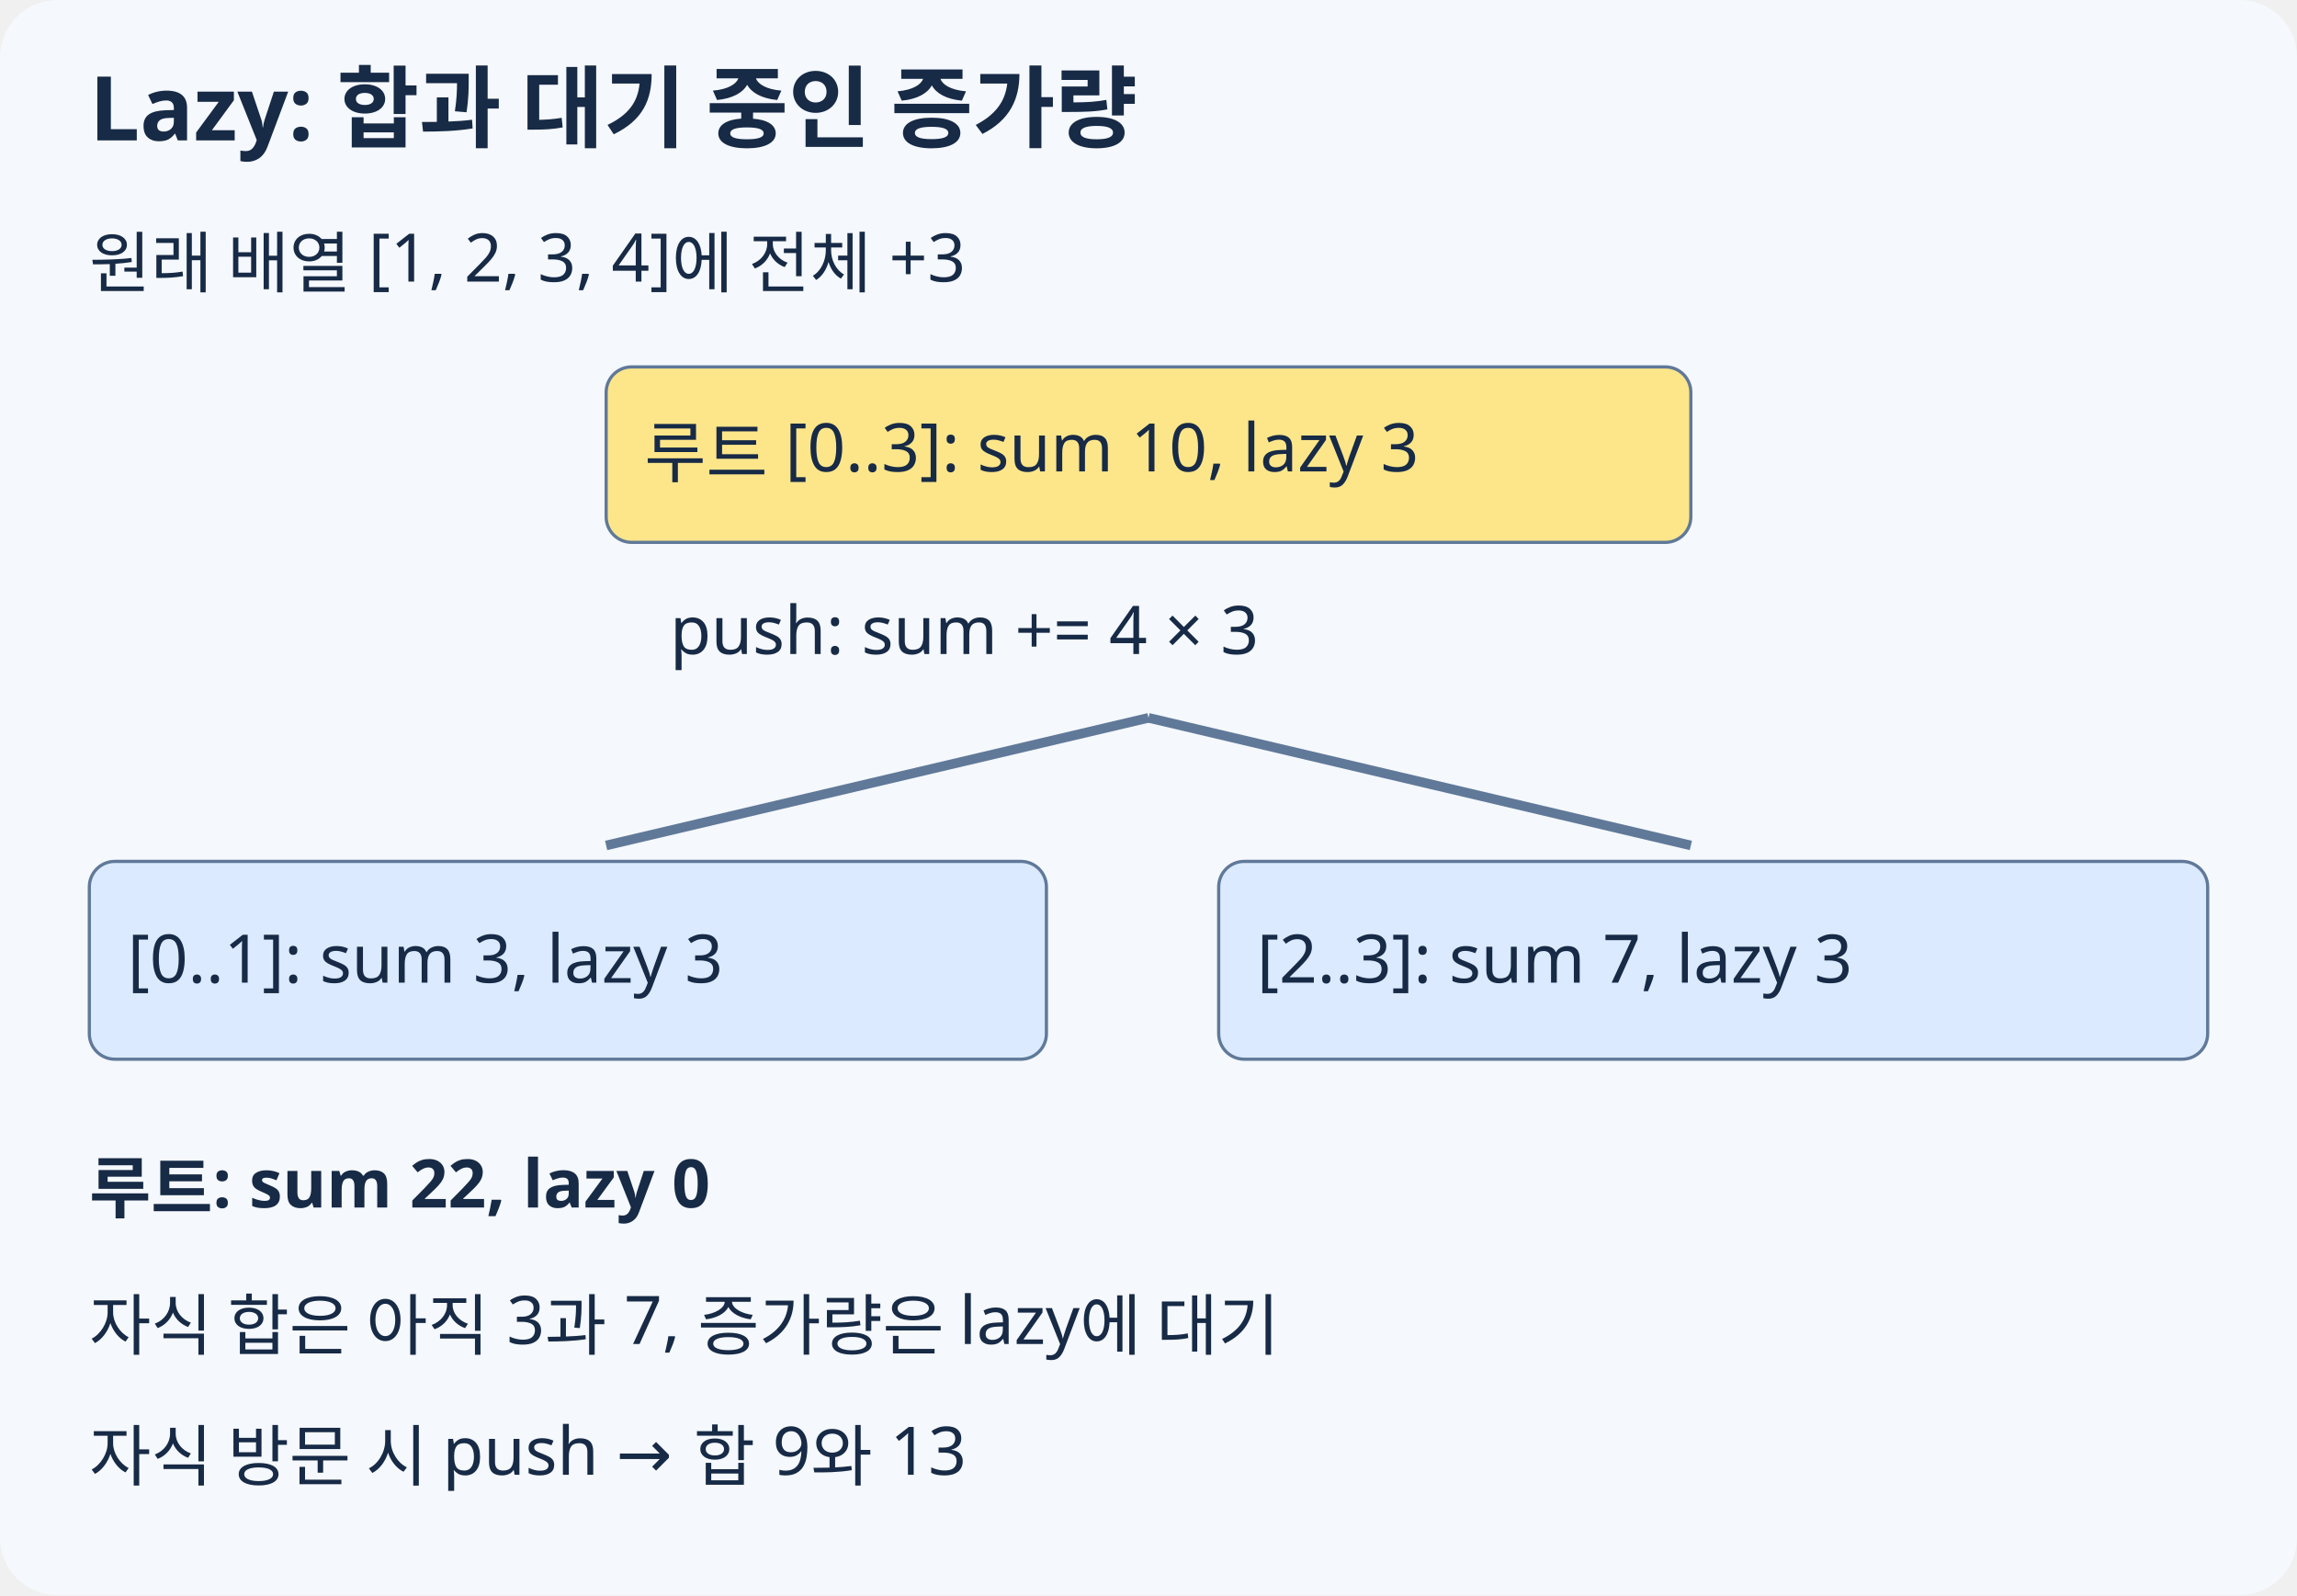
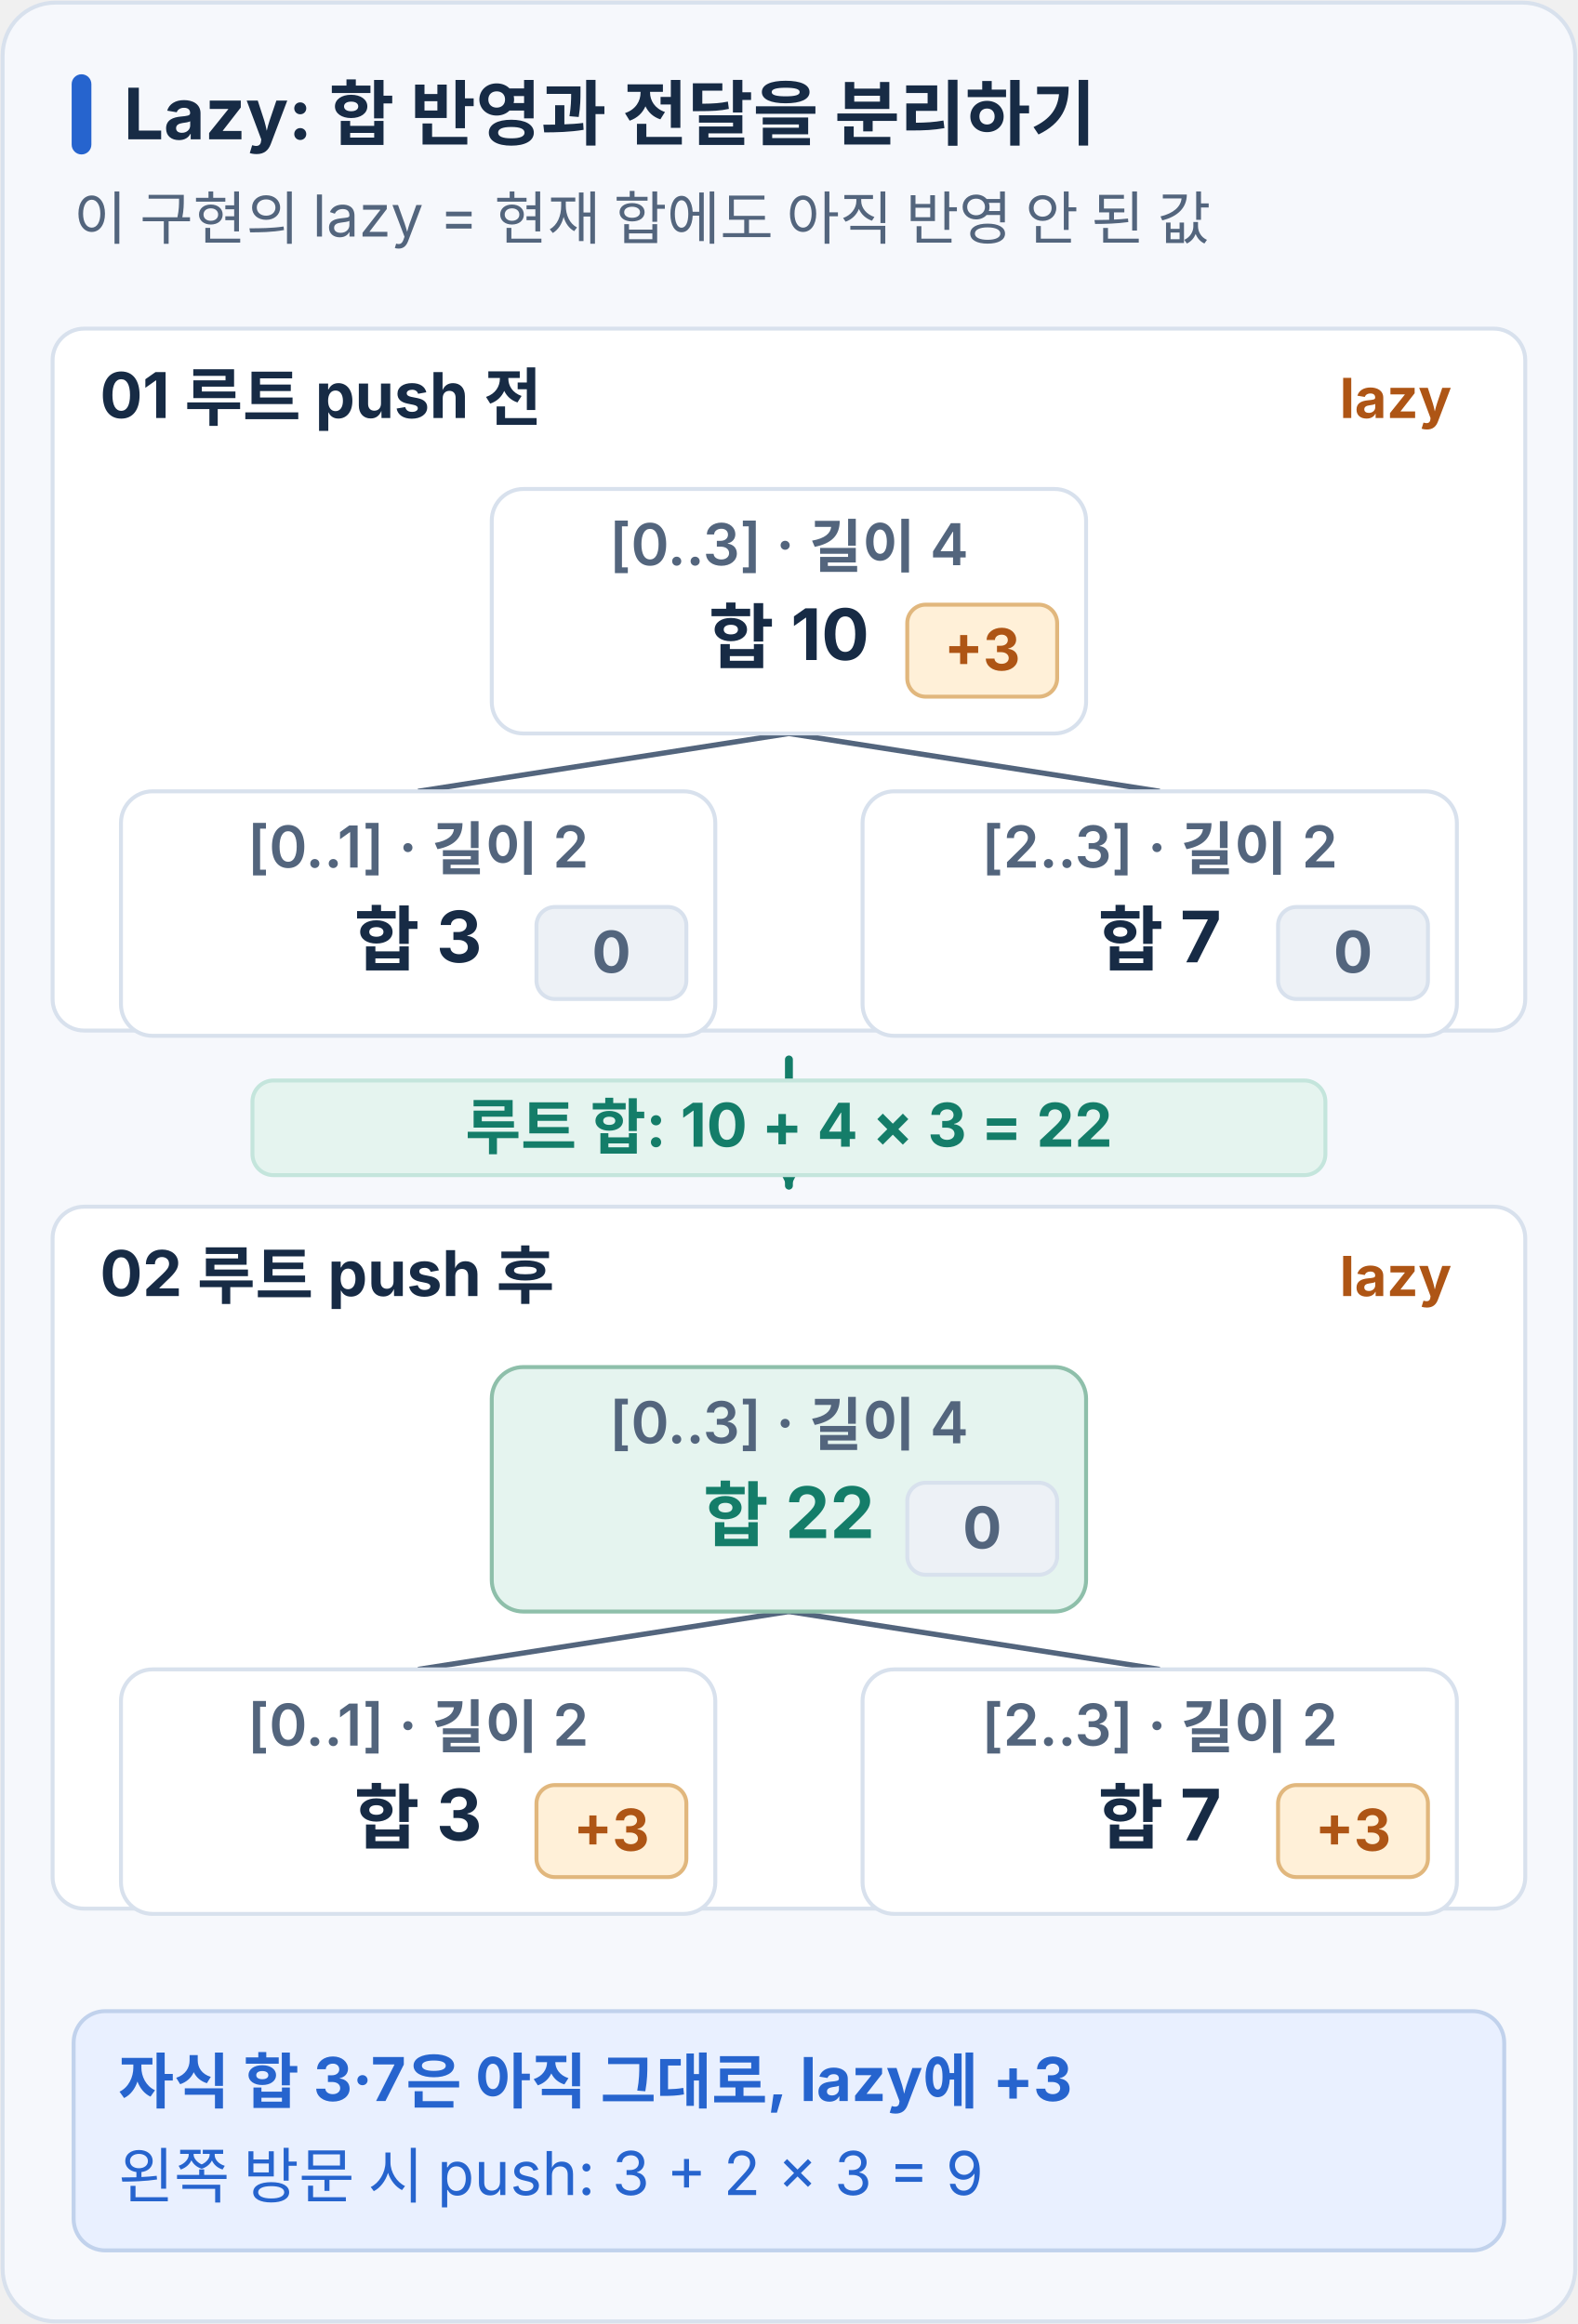
- <svg xmlns="http://www.w3.org/2000/svg" viewBox="0 0 720 500" role="img" aria-labelledby="title desc">
-   <style>text{font-family:system-ui,sans-serif;fill:#172a46;font-size:21px}.small{font-size:18px}.title{font-size:28px;font-weight:700}.strong{font-weight:700}rect,line,path,circle{vector-effect:non-scaling-stroke}</style>
-   <rect width="720" height="500" rx="18" fill="#f5f8fc" />
-   <text x="28" y="44" class="title">Lazy: 합과 대기 중인 증가량</text>
-   <text x="28" y="90" class="">원래 배열 [1, 2, 3, 4]에 전체 +3</text>
-   <rect x="190" y="115" width="340" height="55" rx="8" fill="#fde68a" stroke="#607999" />
-   <text x="202" y="149.5" class="">루트 [0..3]: sum 10, lazy 3</text>
-   <text x="210" y="205" class="">push: sum += 4 × 3</text>
-   <line x1="360" y1="225" x2="190" y2="265" stroke="#607999" stroke-width="3" />
-   <line x1="360" y1="225" x2="530" y2="265" stroke="#607999" stroke-width="3" />
-   <rect x="28" y="270" width="300" height="62" rx="8" fill="#dbeafe" stroke="#607999" />
-   <text x="40" y="308.0" class="">[0..1]: sum 3, lazy 3</text>
-   <rect x="382" y="270" width="310" height="62" rx="8" fill="#dbeafe" stroke="#607999" />
-   <text x="394" y="308.0" class="">[2..3]: sum 7, lazy 3</text>
-   <text x="28" y="380" class="strong">루트: sum 22, lazy 0</text>
-   <text x="28" y="423" class="">자식 합은 아직 3과 7, 증가량은 lazy에 대기</text>
-   <text x="28" y="464" class="">자식 방문 시 push → 합 9와 13</text>
+ <svg xmlns="http://www.w3.org/2000/svg" viewBox="0 0 600 884" role="img" aria-labelledby="title desc">
+   <defs>
+     <marker id="arrow" viewBox="0 0 10 10" refX="8" refY="5" markerWidth="5" markerHeight="5" orient="auto">
+       <path d="M1 1 L9 5 L1 9 Z" fill="#2664ce" />
+     </marker>
+     <marker id="arrow-teal" viewBox="0 0 10 10" refX="8" refY="5" markerWidth="5" markerHeight="5" orient="auto">
+       <path d="M1 1 L9 5 L1 9 Z" fill="#147d69" />
+     </marker>
+     <marker id="arrow-amber" viewBox="0 0 10 10" refX="8" refY="5" markerWidth="5" markerHeight="5" orient="auto">
+       <path d="M1 1 L9 5 L1 9 Z" fill="#ae5515" />
+     </marker>
+   </defs>
+   <style>text{font-family:-apple-system,BlinkMacSystemFont,"Apple SD Gothic Neo","Noto Sans KR",sans-serif}*{box-sizing:border-box}</style>
+   <rect x="1" y="1" width="598" height="882" rx="20" fill="#f6f8fc" stroke="#d8e1ed" stroke-width="1.5" />
+   <rect x="28" y="29" width="6" height="29" rx="3" fill="#2664ce" stroke="#2664ce" stroke-width="1.5" />
+   <text x="47" y="53" font-size="27" fill="#172b45" font-weight="750" text-anchor="start">Lazy: 합 반영과 전달을 분리하기</text>
+   <text x="28" y="91" font-size="22" fill="#53657d" font-weight="400" text-anchor="start">이 구현의 lazy = 현재 합에도 아직 반영 안 된 값</text>
+   <rect x="20" y="125" width="560" height="267" rx="12" fill="#ffffff" stroke="#d8e1ed" stroke-width="1.5" />
+   <text x="38" y="159" font-size="24" fill="#172b45" font-weight="750" text-anchor="start">01  루트 push 전</text>
+   <text x="552" y="159" font-size="21" fill="#ae5515" font-weight="700" text-anchor="end">lazy</text>
+   <line x1="300" y1="279" x2="159" y2="301" stroke="#53657d" stroke-width="2" />
+   <line x1="300" y1="279" x2="441" y2="301" stroke="#53657d" stroke-width="2" />
+   <rect x="187" y="186" width="226" height="93" rx="12" fill="#ffffff" stroke="#d8e1ed" stroke-width="1.5" />
+   <text x="300" y="215" font-size="22" fill="#53657d" font-weight="600" text-anchor="middle">[0..3] · 길이 4</text>
+   <text x="300" y="252" font-size="27" fill="#172b45" font-weight="750" text-anchor="middle">합 10</text>
+   <rect x="345" y="230" width="57" height="35" rx="7" fill="#fff0d8" stroke="#e1b77d" stroke-width="1.5" />
+   <text x="373.5" y="255" font-size="22" fill="#ae5515" font-weight="700" text-anchor="middle">+3</text>
+   <rect x="46" y="301" width="226" height="93" rx="12" fill="#ffffff" stroke="#d8e1ed" stroke-width="1.5" />
+   <text x="159" y="330" font-size="22" fill="#53657d" font-weight="600" text-anchor="middle">[0..1] · 길이 2</text>
+   <text x="159" y="367" font-size="27" fill="#172b45" font-weight="750" text-anchor="middle">합 3</text>
+   <rect x="204" y="345" width="57" height="35" rx="7" fill="#edf1f6" stroke="#d8e1ed" stroke-width="1.5" />
+   <text x="232.5" y="370" font-size="22" fill="#53657d" font-weight="700" text-anchor="middle">0</text>
+   <rect x="328" y="301" width="226" height="93" rx="12" fill="#ffffff" stroke="#d8e1ed" stroke-width="1.5" />
+   <text x="441" y="330" font-size="22" fill="#53657d" font-weight="600" text-anchor="middle">[2..3] · 길이 2</text>
+   <text x="441" y="367" font-size="27" fill="#172b45" font-weight="750" text-anchor="middle">합 7</text>
+   <rect x="486" y="345" width="57" height="35" rx="7" fill="#edf1f6" stroke="#d8e1ed" stroke-width="1.5" />
+   <text x="514.5" y="370" font-size="22" fill="#53657d" font-weight="700" text-anchor="middle">0</text>
+   <rect x="20" y="459" width="560" height="267" rx="12" fill="#ffffff" stroke="#d8e1ed" stroke-width="1.5" />
+   <text x="38" y="493" font-size="24" fill="#172b45" font-weight="750" text-anchor="start">02  루트 push 후</text>
+   <text x="552" y="493" font-size="21" fill="#ae5515" font-weight="700" text-anchor="end">lazy</text>
+   <line x1="300" y1="613" x2="159" y2="635" stroke="#53657d" stroke-width="2" />
+   <line x1="300" y1="613" x2="441" y2="635" stroke="#53657d" stroke-width="2" />
+   <rect x="187" y="520" width="226" height="93" rx="12" fill="#e5f4ef" stroke="#8ebfaa" stroke-width="1.5" />
+   <text x="300" y="549" font-size="22" fill="#53657d" font-weight="600" text-anchor="middle">[0..3] · 길이 4</text>
+   <text x="300" y="586" font-size="27" fill="#147d69" font-weight="750" text-anchor="middle">합 22</text>
+   <rect x="345" y="564" width="57" height="35" rx="7" fill="#edf1f6" stroke="#d8e1ed" stroke-width="1.5" />
+   <text x="373.5" y="589" font-size="22" fill="#53657d" font-weight="700" text-anchor="middle">0</text>
+   <rect x="46" y="635" width="226" height="93" rx="12" fill="#ffffff" stroke="#d8e1ed" stroke-width="1.5" />
+   <text x="159" y="664" font-size="22" fill="#53657d" font-weight="600" text-anchor="middle">[0..1] · 길이 2</text>
+   <text x="159" y="701" font-size="27" fill="#172b45" font-weight="750" text-anchor="middle">합 3</text>
+   <rect x="204" y="679" width="57" height="35" rx="7" fill="#fff0d8" stroke="#e1b77d" stroke-width="1.5" />
+   <text x="232.5" y="704" font-size="22" fill="#ae5515" font-weight="700" text-anchor="middle">+3</text>
+   <rect x="328" y="635" width="226" height="93" rx="12" fill="#ffffff" stroke="#d8e1ed" stroke-width="1.5" />
+   <text x="441" y="664" font-size="22" fill="#53657d" font-weight="600" text-anchor="middle">[2..3] · 길이 2</text>
+   <text x="441" y="701" font-size="27" fill="#172b45" font-weight="750" text-anchor="middle">합 7</text>
+   <rect x="486" y="679" width="57" height="35" rx="7" fill="#fff0d8" stroke="#e1b77d" stroke-width="1.5" />
+   <text x="514.5" y="704" font-size="22" fill="#ae5515" font-weight="700" text-anchor="middle">+3</text>
+   <path d="M 300 403 V 451" fill="none" stroke="#147d69" stroke-width="3" stroke-linecap="round" stroke-linejoin="round" marker-end="url(#arrow-teal)" />
+   <rect x="96" y="411" width="408" height="36" rx="8" fill="#e5f4ef" stroke="#c4e5dc" stroke-width="1.5" />
+   <text x="300" y="437" font-size="23" fill="#147d69" font-weight="750" text-anchor="middle">루트 합: 10 + 4 × 3 = 22</text>
+   <rect x="28" y="765" width="544" height="91" rx="12" fill="#e9f0ff" stroke="#c1d2ec" stroke-width="1.5" />
+   <text x="45" y="800" font-size="23" fill="#2664ce" font-weight="700" text-anchor="start">자식 합 3·7은 아직 그대로, lazy에 +3</text>
+   <text x="45" y="836" font-size="23" fill="#2664ce" font-weight="400" text-anchor="start">왼쪽 방문 시 push: 3 + 2 × 3 = 9</text>
</svg>
